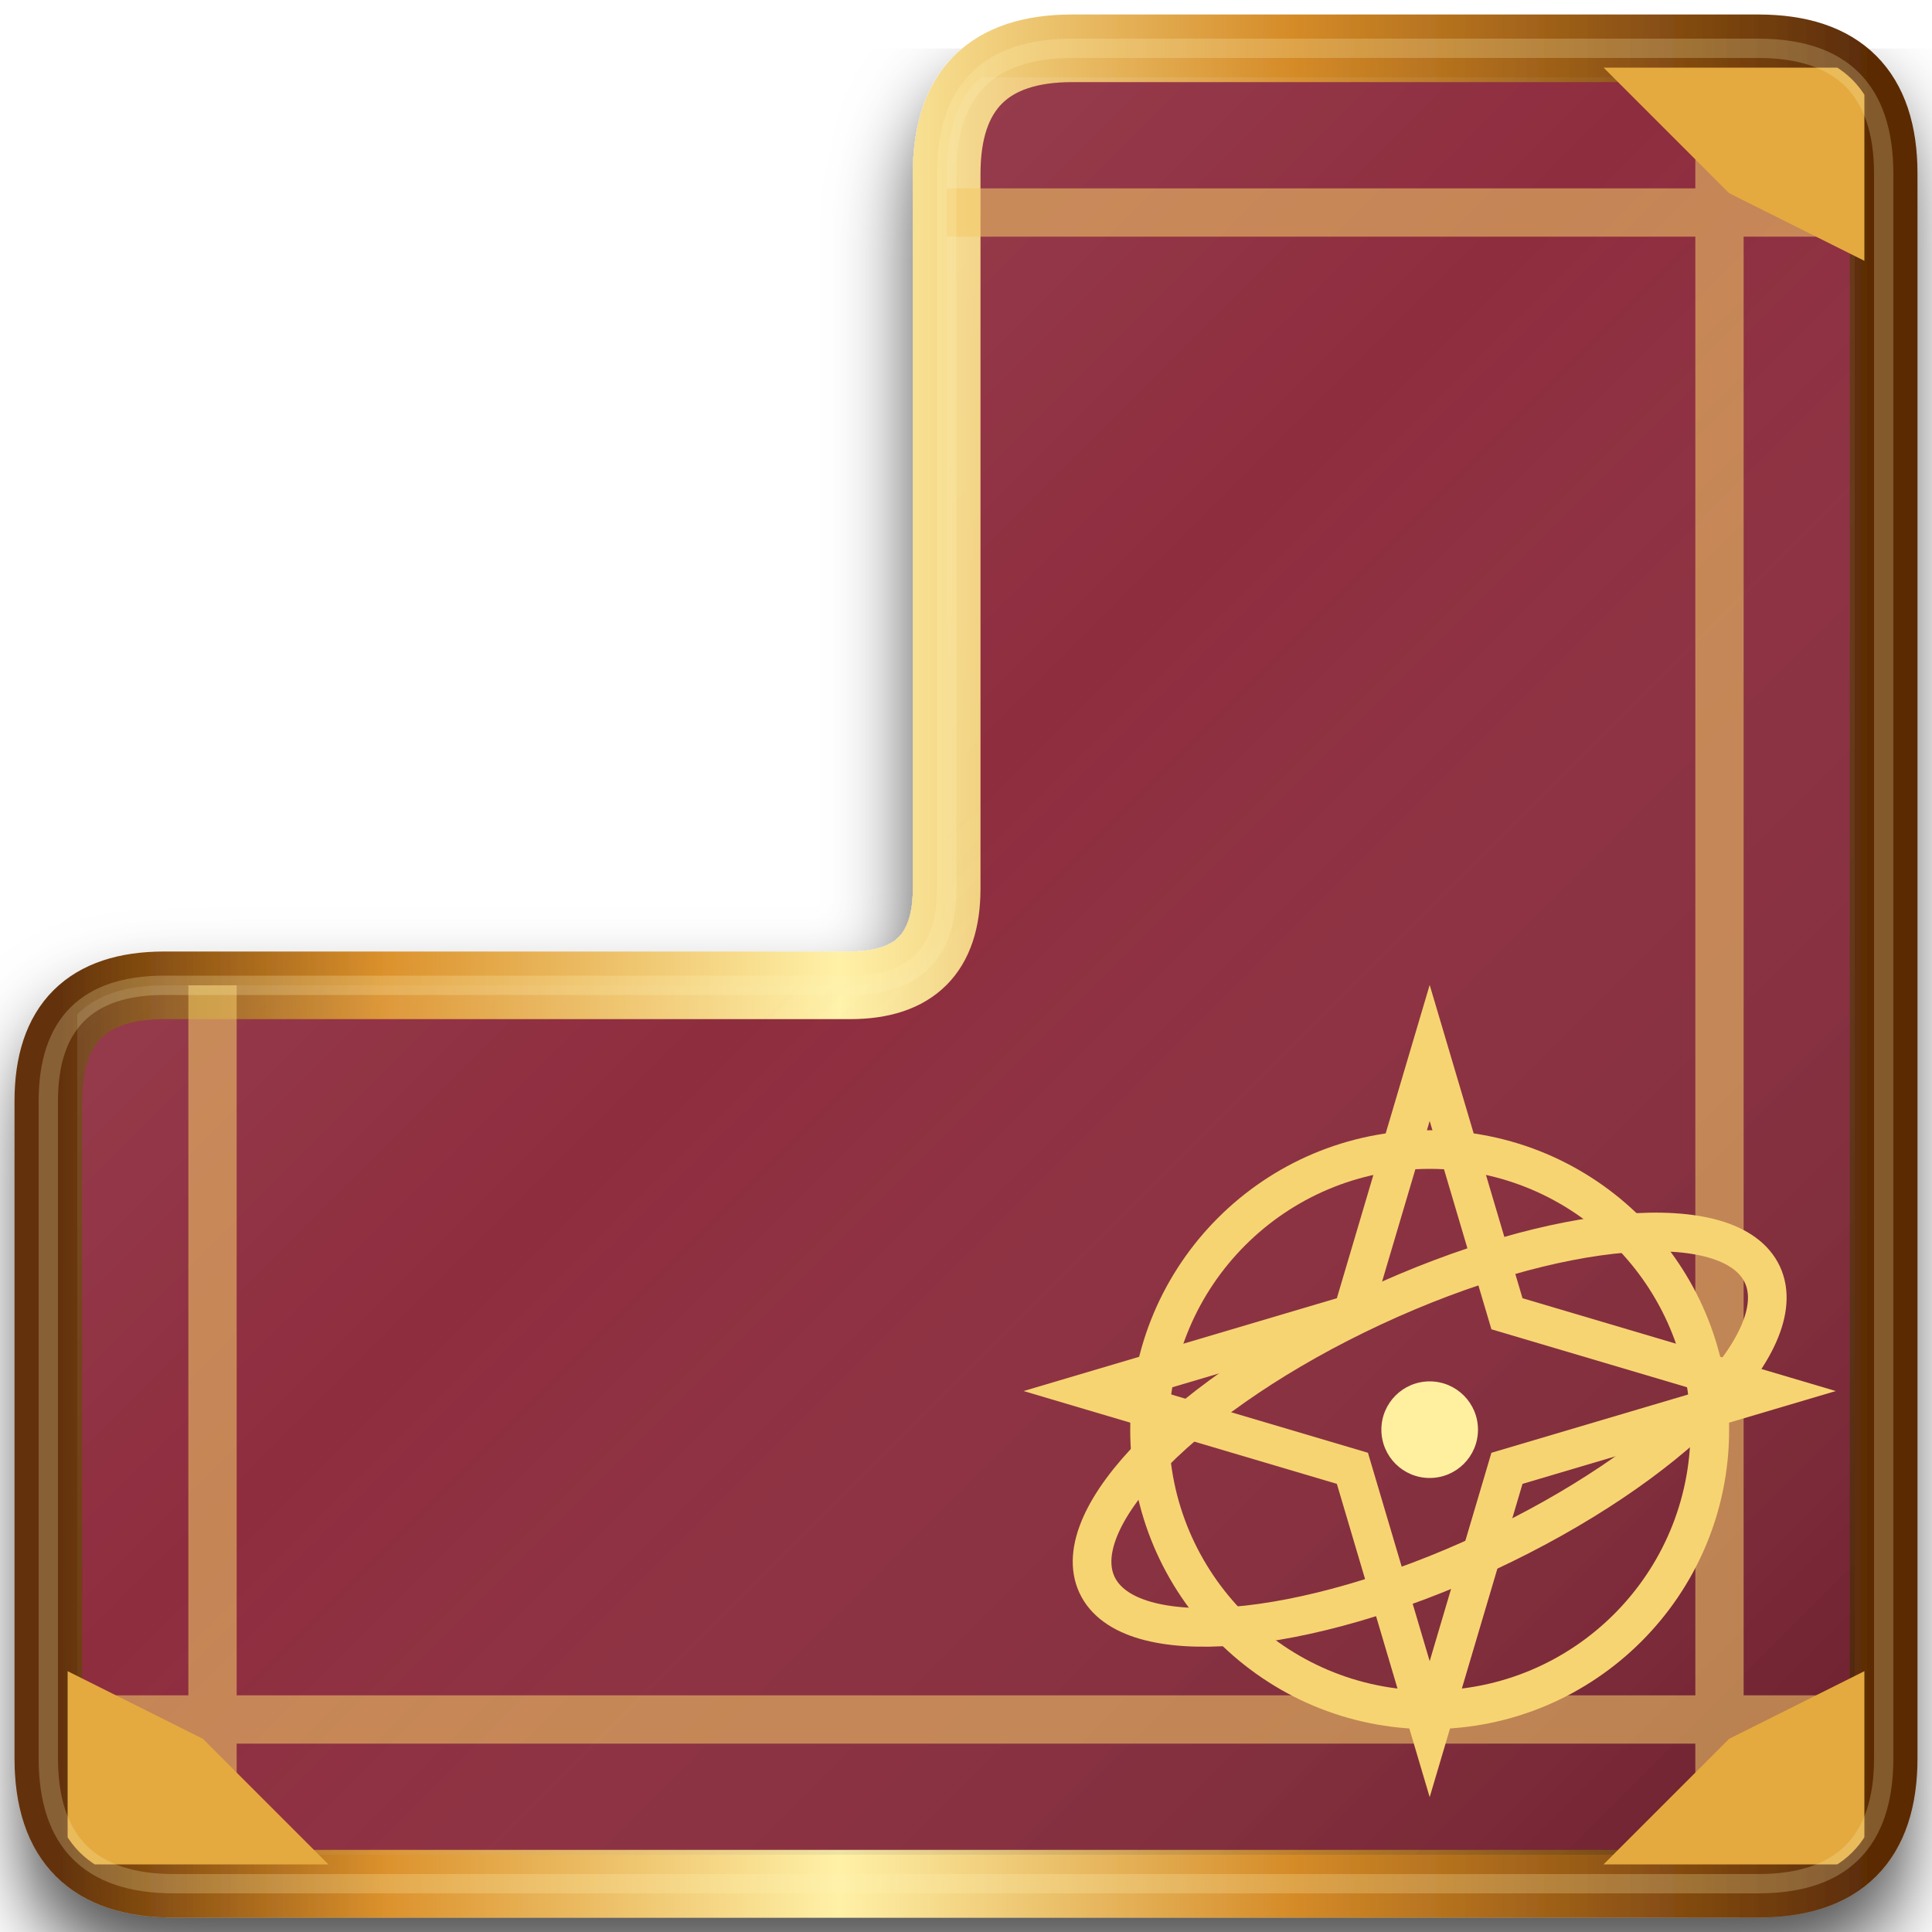
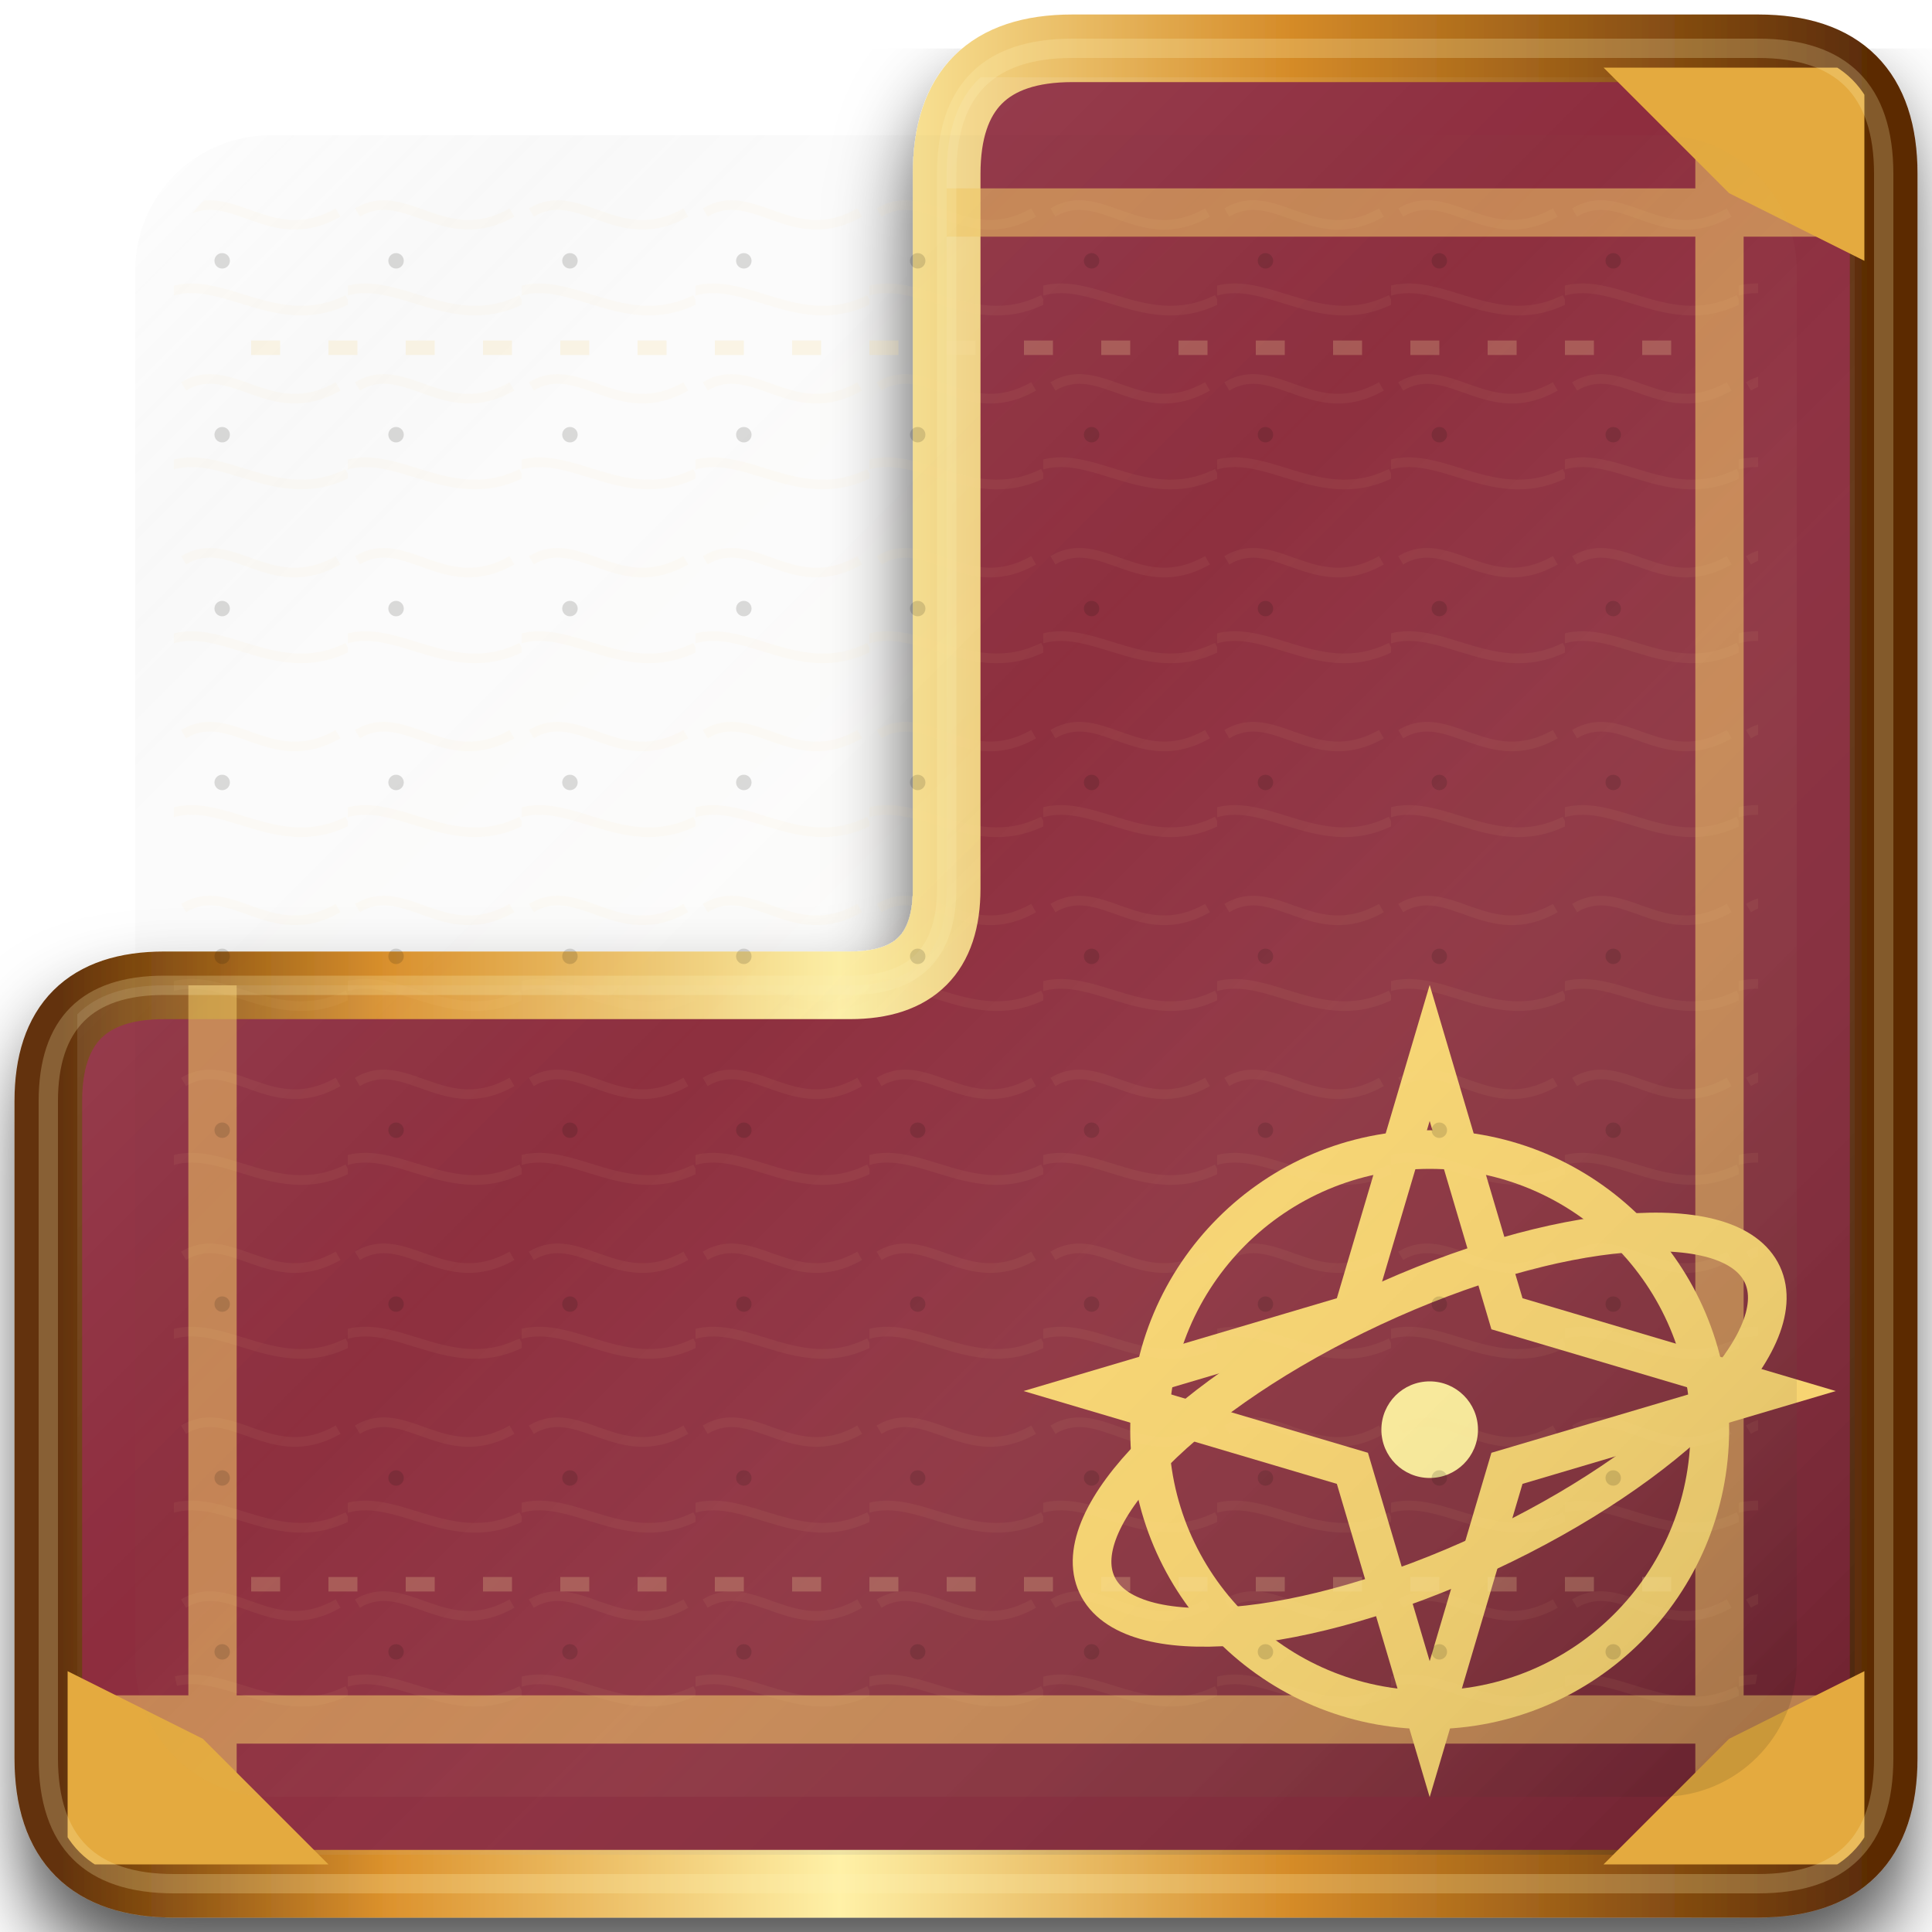
<svg xmlns="http://www.w3.org/2000/svg" data-shape="L3-BR" data-missing="TL" data-role="celestial-codex" viewBox="0 0 200 200">
  <defs>
    <linearGradient id="gold" x1="0" x2="1">
      <stop stop-color="#633307" />
      <stop offset=".18" stop-color="#dc922d" />
      <stop offset=".43" stop-color="#fff1a7" />
      <stop offset=".68" stop-color="#d58b28" />
      <stop offset="1" stop-color="#5b2c06" />
    </linearGradient>
    <linearGradient id="shine" x1="0" y1="0" x2="1" y2="1">
      <stop stop-color="#fff" stop-opacity=".2" />
      <stop offset=".45" stop-color="#fff" stop-opacity=".03" />
      <stop offset="1" stop-color="#000" stop-opacity=".24" />
    </linearGradient>
    <filter id="s" x="-20%" y="-20%" width="150%" height="170%">
      <feDropShadow dx="0" dy="5" stdDeviation="4" flood-color="#000" flood-opacity=".68" />
    </filter>
+     <linearGradient id="leather" x1="0" y1="0" x2="1" y2="1">
+       <stop stop-color="#ffffff" stop-opacity=".16" />
+       <stop offset=".22" stop-color="#000" stop-opacity=".03" />
+       <stop offset=".62" stop-color="#fff0b0" stop-opacity=".08" />
+       <stop offset="1" stop-color="#000" stop-opacity=".28" />
+     </linearGradient>
+     <pattern id="grain" width="18" height="18" patternUnits="userSpaceOnUse">
+       <path d="M1 4c5-3 9 4 16 0M-2 13c6-4 12 4 20 0" fill="none" stroke="#f6df9b" stroke-opacity=".07" stroke-width="1" />
+       <circle cx="5" cy="9" r=".8" fill="#120b08" opacity=".18" />
+     </pattern>
  </defs>
  <clipPath id="clip">
    <path d="M111 5H182Q195 5 195 18V182Q195 195 182 195H18Q5 195 5 182V114Q5 102 17 102H88Q98 102 98 92V18Q98 5 111 5Z" />
  </clipPath>
  <path d="M111 5H182Q195 5 195 18V182Q195 195 182 195H18Q5 195 5 182V114Q5 102 17 102H88Q98 102 98 92V18Q98 5 111 5Z" fill="#8a2638" stroke="url(#gold)" stroke-width="7" stroke-linejoin="round" filter="url(#s)" />
  <g clip-path="url(#clip)">
    <rect x="8" y="8" width="184" height="184" fill="url(#shine)" />
    <path d="M22 8V192M178 8V192M8 22H192M8 178H192" stroke="#f2c968" stroke-width="5" opacity=".56" />
    <g fill="#e4aa3f">
      <path d="M7 7h27L21 20 7 27Z" />
      <path d="M193 7h-27l13 13 14 7Z" />
      <path d="M7 193h27l-13-13-14-7Z" />
      <path d="M193 193h-27l13-13 14-7Z" />
    </g>
  </g>
  <g transform="translate(148 148)" fill="none" stroke="#f7d472" stroke-width="4">
    <circle r="29" />
    <ellipse rx="38" ry="14" transform="rotate(-25)" />
    <path d="M0-39l8 27 27 8-27 8-8 27-8-27-27-8 27-8Z" />
  </g>
  <circle cx="148" cy="148" r="5" fill="#fff0a0" />
  <path d="M111 5H182Q195 5 195 18V182Q195 195 182 195H18Q5 195 5 182V114Q5 102 17 102H88Q98 102 98 92V18Q98 5 111 5Z" fill="none" stroke="#fff3b5" stroke-opacity=".24" stroke-width="2" stroke-linejoin="round" />
+   <g pointer-events="none">
+     <rect x="14" y="14" width="172" height="172" rx="14" fill="url(#leather)" opacity=".48" />
+     <rect x="18" y="18" width="164" height="164" rx="10" fill="url(#grain)" opacity=".8" />
+     <path d="M26 36H174M26 164H174" stroke="#f8dda0" stroke-opacity=".24" stroke-width="1.5" stroke-dasharray="3 5" />
+   </g>
</svg>
